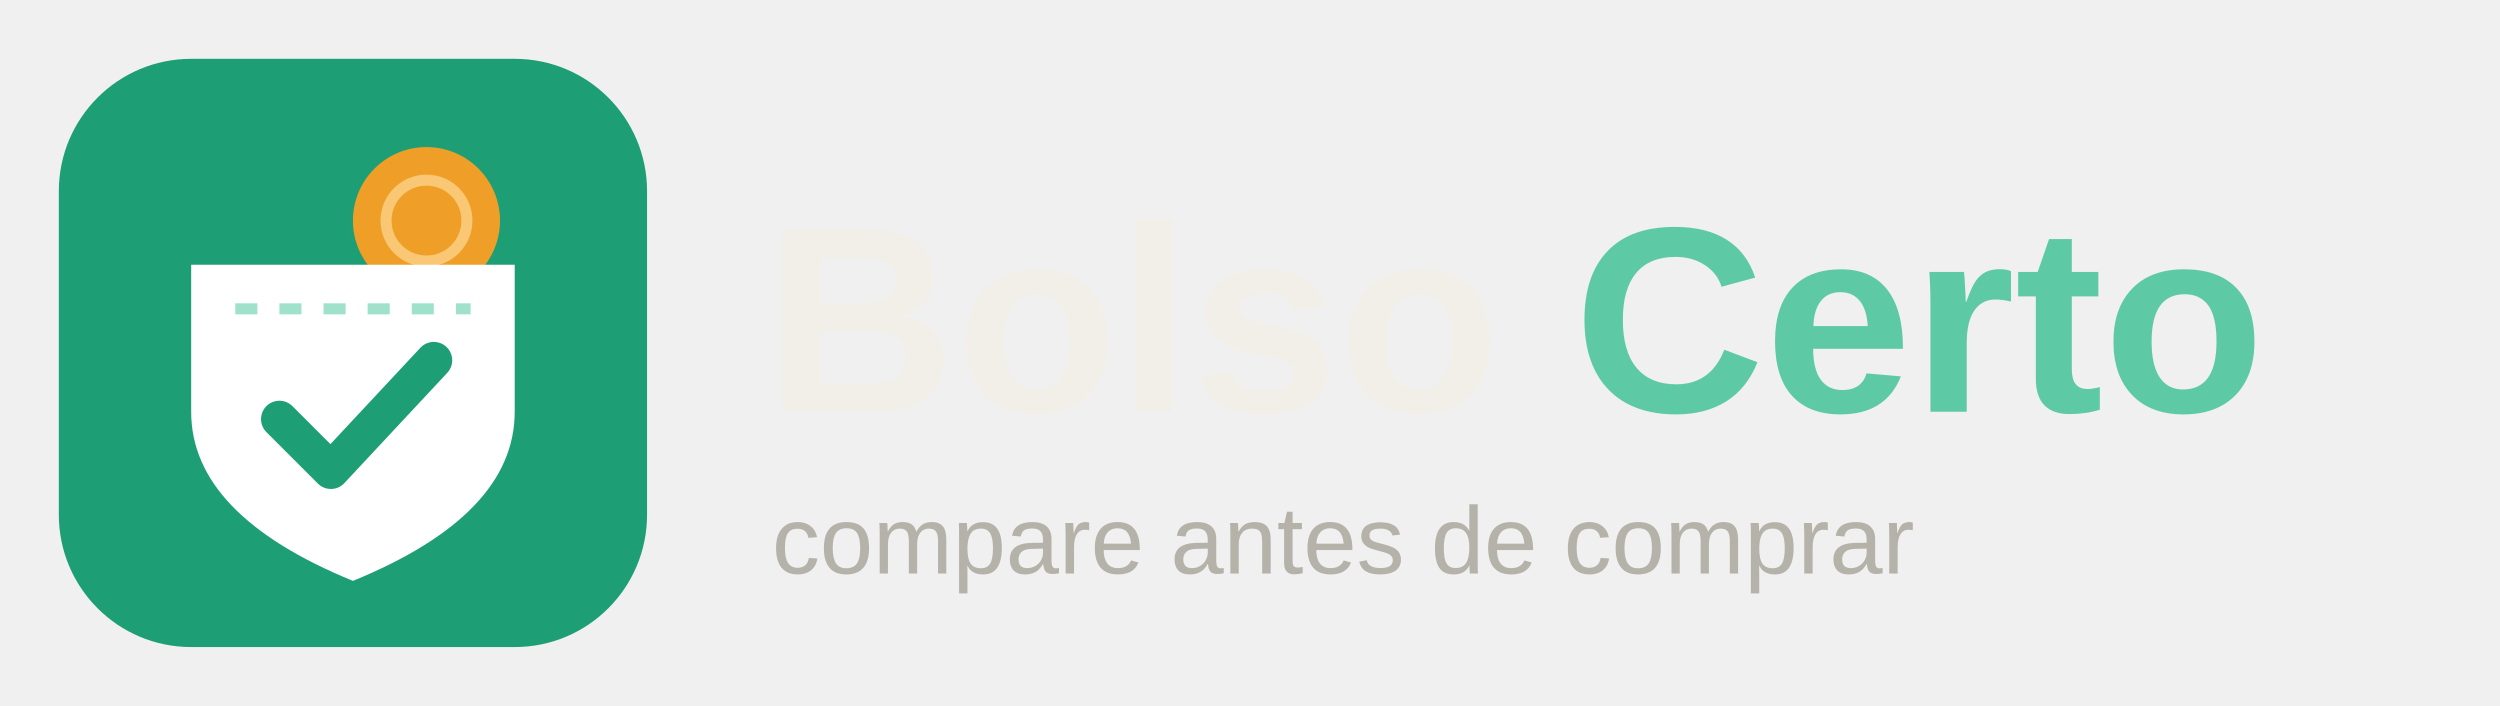
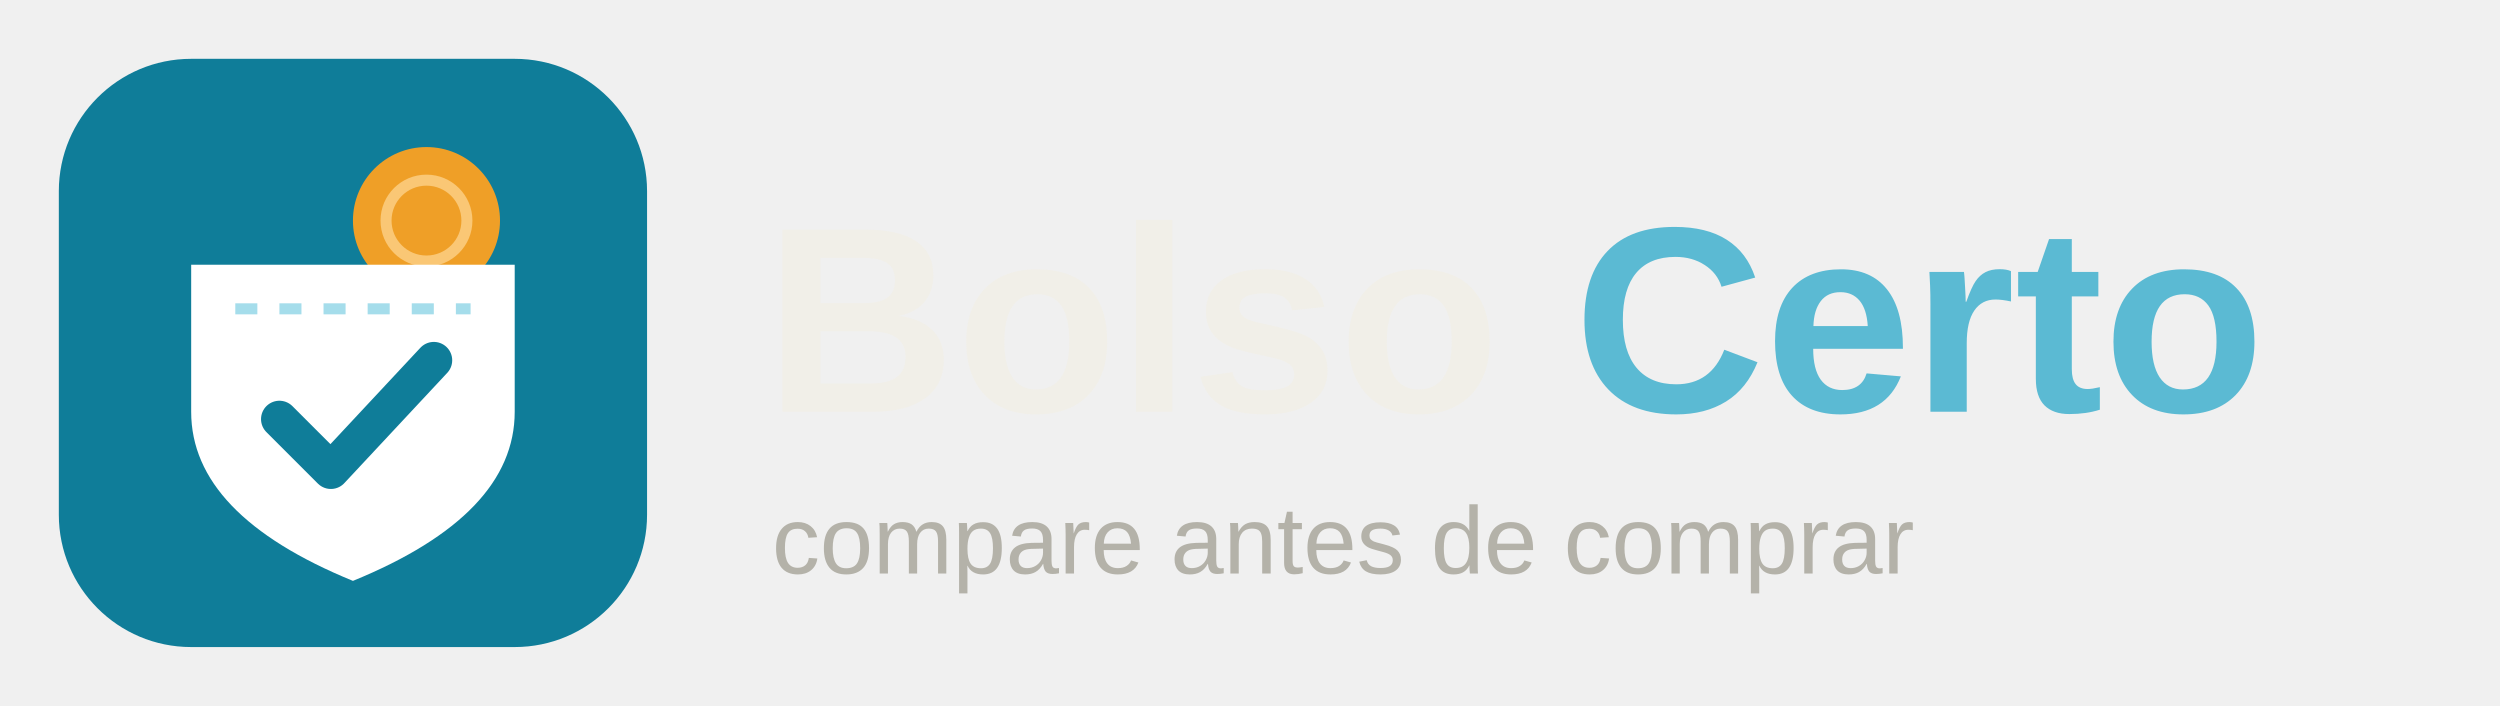
<svg xmlns="http://www.w3.org/2000/svg" width="680" height="192" viewBox="0 0 340 96" role="img" aria-labelledby="t d">
  <g transform="translate(8 8)">
-     <rect width="80" height="80" rx="18" fill="#1D9E75" />
+     <rect width="80" height="80" rx="18" fill="#0F7D99" />
    <circle cx="50" cy="22" r="10" fill="#EF9F27" />
    <circle cx="50" cy="22" r="5.5" fill="none" stroke="#FAC775" stroke-width="1.5" />
    <path d="M18 28 H62 V48 Q62 62 40 71 Q18 62 18 48 Z" fill="#FFFFFF" />
-     <line x1="24" y1="34" x2="56" y2="34" stroke="#9FE1CB" stroke-width="1.5" stroke-dasharray="3 3" />
-     <path d="M30 49 L37 56 L51 41" fill="none" stroke="#1D9E75" stroke-width="5" stroke-linecap="round" stroke-linejoin="round" />
+     <line x1="24" y1="34" x2="56" y2="34" stroke="#A5DDEB" stroke-width="1.5" stroke-dasharray="3 3" />
+     <path d="M30 49 L37 56 L51 41" fill="none" stroke="#0F7D99" stroke-width="5" stroke-linecap="round" stroke-linejoin="round" />
  </g>
-   <text x="104" y="56" font-family="'Segoe UI', Arial, Helvetica, sans-serif" font-size="36" font-weight="700" fill="#F1EFE8">Bolso <tspan fill="#5DCAA5">Certo</tspan>
+   <text x="104" y="56" font-family="'Segoe UI', Arial, Helvetica, sans-serif" font-size="36" font-weight="700" fill="#F1EFE8">Bolso <tspan fill="#5BBAD3">Certo</tspan>
  </text>
  <text x="105" y="78" font-family="'Segoe UI', Arial, Helvetica, sans-serif" font-size="13" fill="#B4B2A9">compare antes de comprar</text>
</svg>
